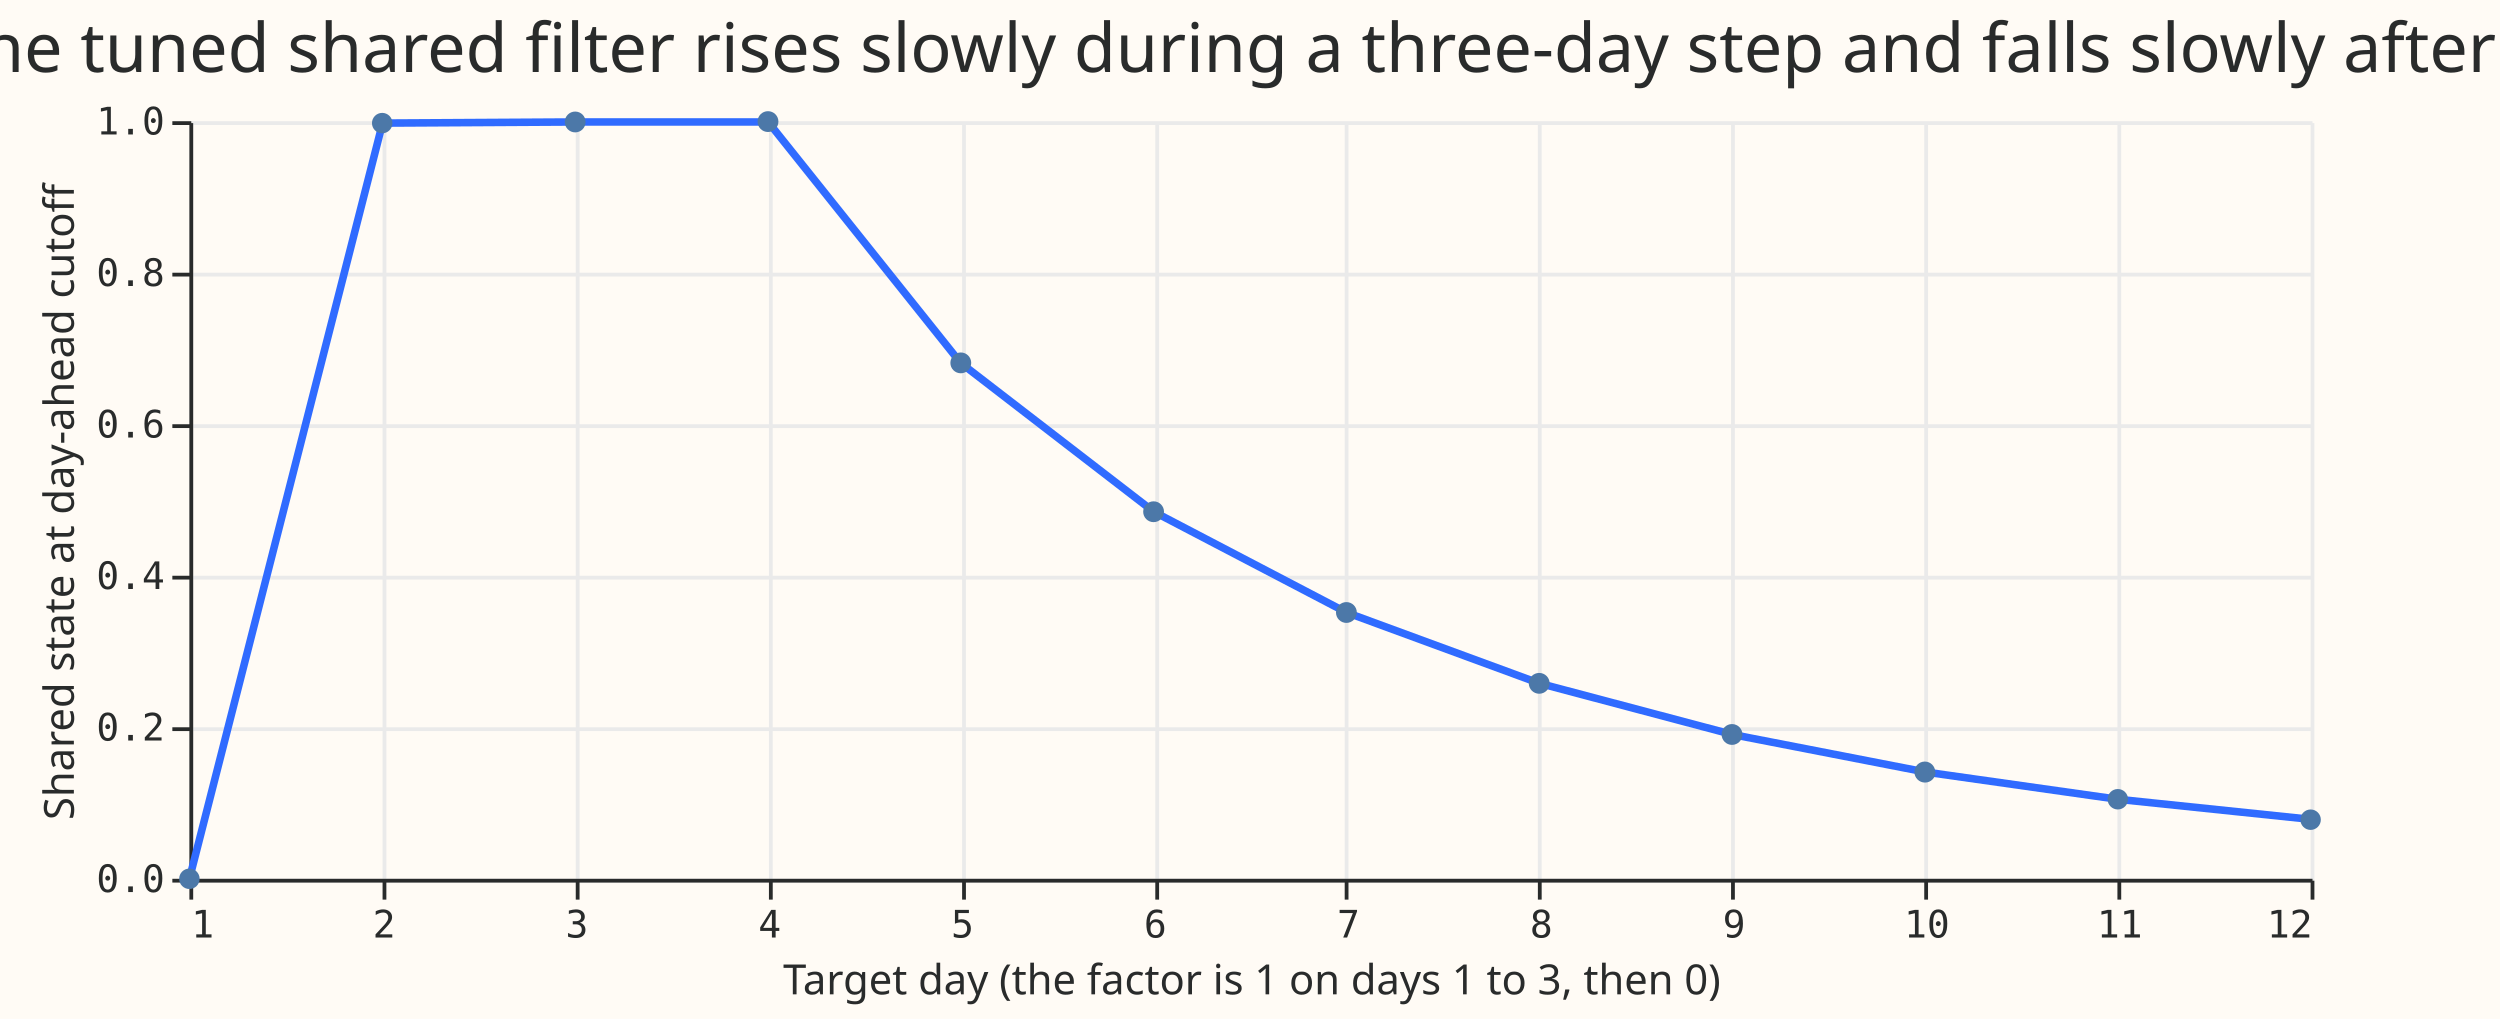
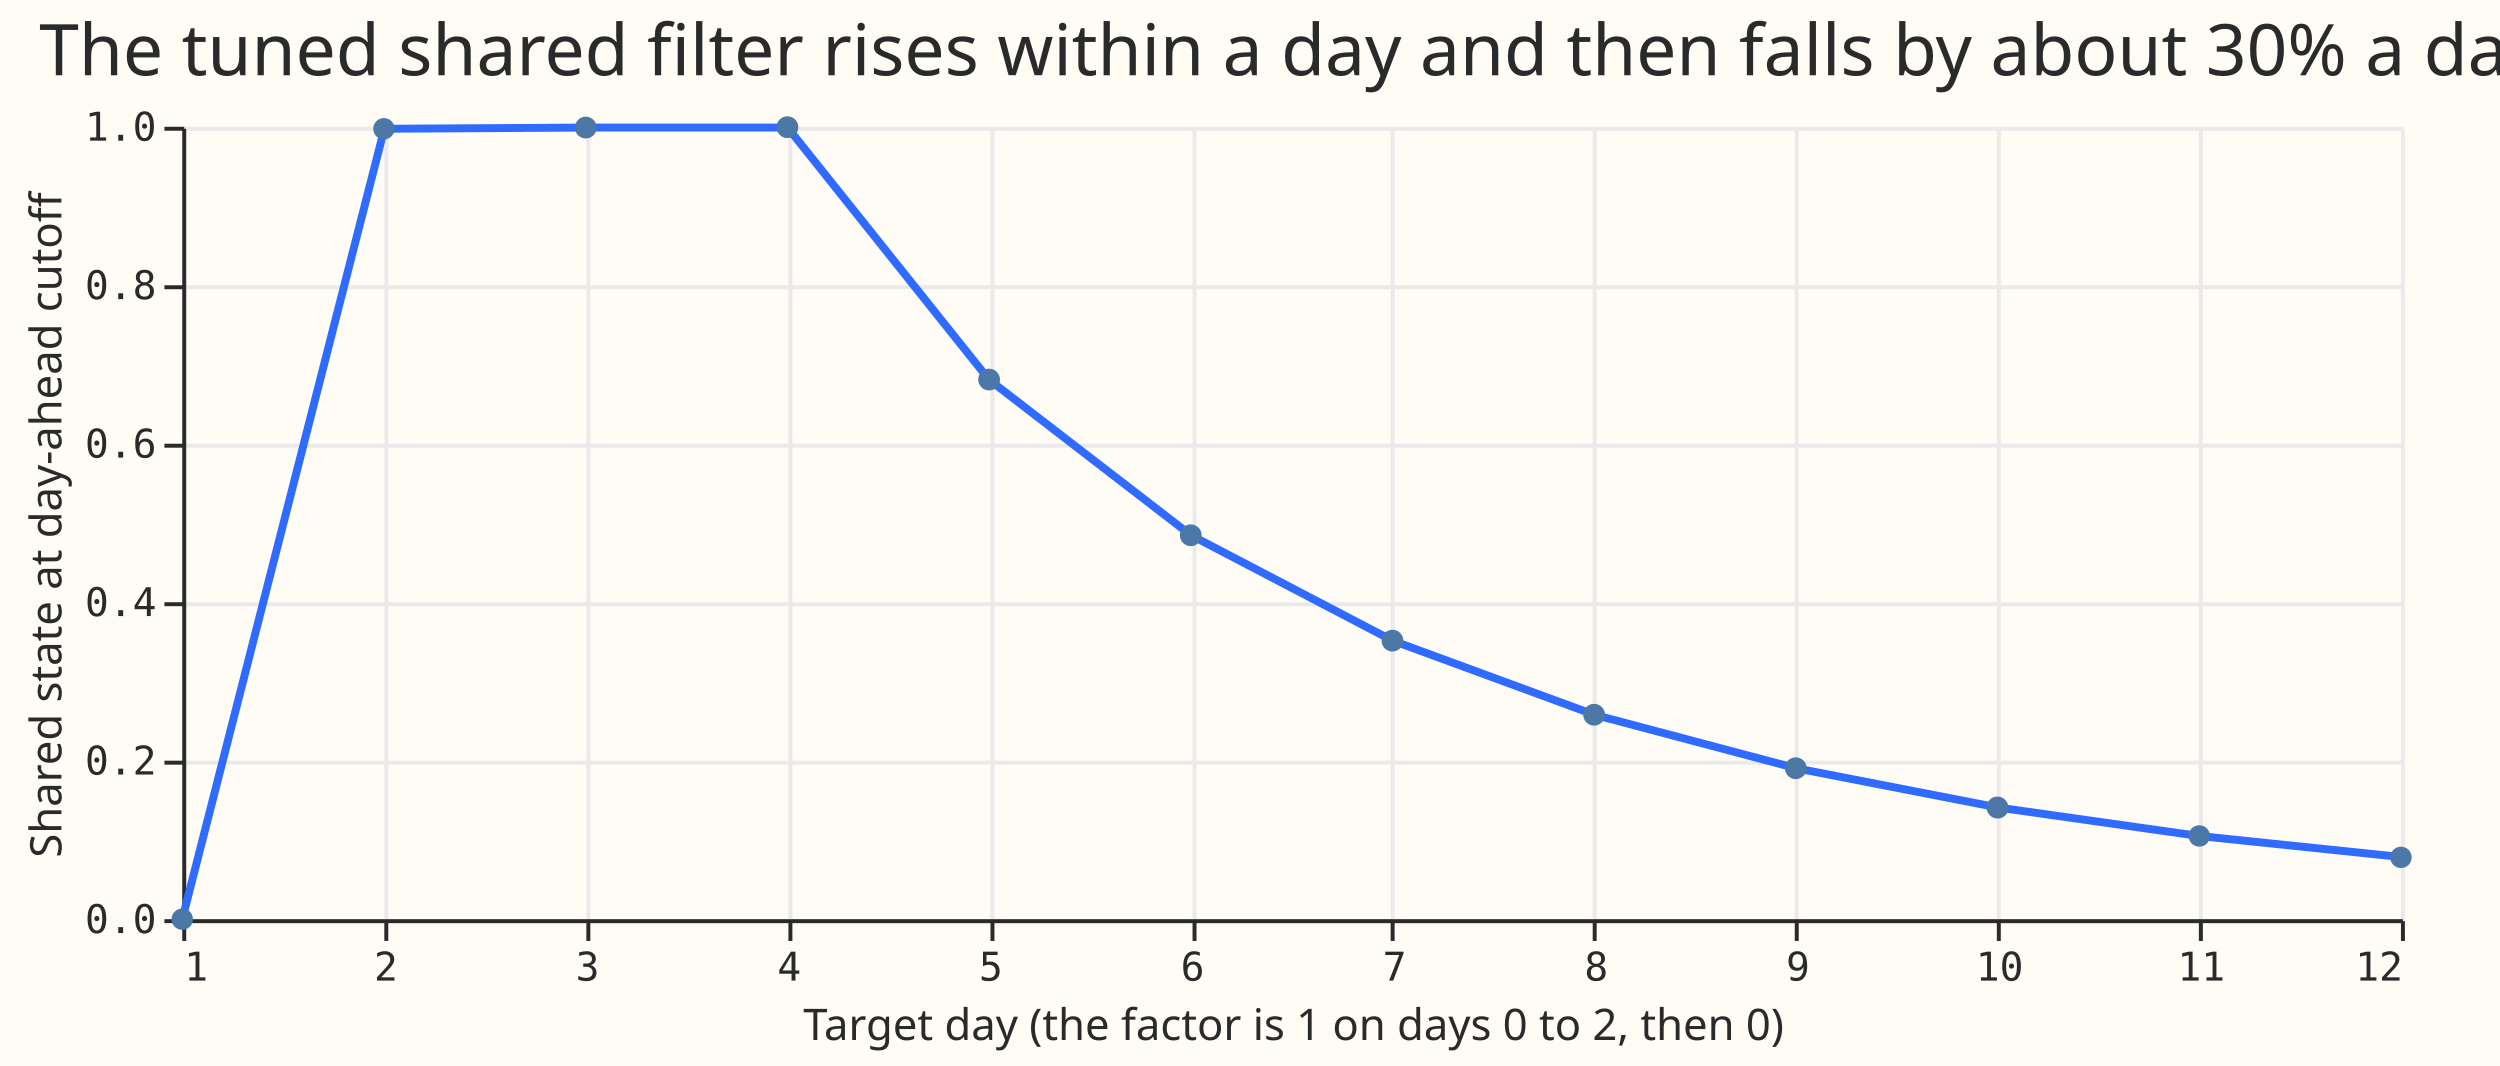
- <svg xmlns="http://www.w3.org/2000/svg" width="660" height="269" class="marks" viewBox="0 0 660 269">
-   <path fill="#fffbf5" d="M0 0h660v269H0z" />
+ <svg xmlns="http://www.w3.org/2000/svg" width="631" height="269" class="marks" viewBox="0 0 631 269">
+   <path fill="#fffbf5" d="M0 0h631v269H0z" />
  <g fill="none" stroke-miterlimit="10" aria-roledescription="group mark container" class="mark-group role-frame root">
-     <path fill="#fffbf5" d="M50.5 32.5h560v200h-560Z" aria-hidden="true" class="background" />
+     <path fill="#fffbf5" d="M46.5 32.5h560v200h-560Z" aria-hidden="true" class="background" />
    <g aria-hidden="true" class="mark-group role-axis">
-       <path stroke="#eaeaea" d="M50.5 32.5v200m51-200v200m51-200v200m51-200v200m51-200v200m51-200v200m50-200v200m51-200v200m51-200v200m51-200v200m51-200v200m51-200v200" class="mark-rule role-axis-grid" pointer-events="none" />
+       <path stroke="#eaeaea" d="M46.5 32.5v200m51-200v200m51-200v200m51-200v200m51-200v200m51-200v200m50-200v200m51-200v200m51-200v200m51-200v200m51-200v200m51-200v200" class="mark-rule role-axis-grid" pointer-events="none" />
    </g>
    <g aria-hidden="true" class="mark-group role-axis">
-       <path stroke="#eaeaea" d="M50.5 232.5h560m-560-40h560m-560-40h560m-560-40h560m-560-40h560m-560-40h560" class="mark-rule role-axis-grid" pointer-events="none" />
+       <path stroke="#eaeaea" d="M46.5 232.5h560m-560-40h560m-560-40h560m-560-40h560m-560-40h560m-560-40h560" class="mark-rule role-axis-grid" pointer-events="none" />
    </g>
-     <g aria-label="X-axis titled 'Target day (the factor is 1 on days 1 to 3, then 0)' for a linear scale with values from 1 to 12" aria-roledescription="axis" class="mark-group role-axis" pointer-events="none">
-       <path stroke="#292b2b" d="M50.5 232.5v5m51-5v5m51-5v5m51-5v5m51-5v5m51-5v5m50-5v5m51-5v5m51-5v5m51-5v5m51-5v5m51-5v5" class="mark-rule role-axis-tick" />
+     <g aria-label="X-axis titled 'Target day (the factor is 1 on days 0 to 2, then 0)' for a linear scale with values from 1 to 12" aria-roledescription="axis" class="mark-group role-axis" pointer-events="none">
+       <path stroke="#292b2b" d="M46.5 232.5v5m51-5v5m51-5v5m51-5v5m51-5v5m51-5v5m50-5v5m51-5v5m51-5v5m51-5v5m51-5v5m51-5v5" class="mark-rule role-axis-tick" />
      <g fill="#292b2b" class="mark-text role-axis-label" font-family="Matter Semi Mono, Roboto Mono, monospace" font-size="10">
-         <text transform="translate(50.5 247.5)">1</text>
-         <text text-anchor="middle" transform="translate(101.4 247.5)">2</text>
-         <text text-anchor="middle" transform="translate(152.3 247.5)">3</text>
-         <text text-anchor="middle" transform="translate(203.2 247.5)">4</text>
-         <text text-anchor="middle" transform="translate(254.1 247.5)">5</text>
-         <text text-anchor="middle" transform="translate(305 247.5)">6</text>
-         <text text-anchor="middle" transform="translate(356 247.5)">7</text>
-         <text text-anchor="middle" transform="translate(406.9 247.5)">8</text>
-         <text text-anchor="middle" transform="translate(457.8 247.5)">9</text>
-         <text text-anchor="middle" transform="translate(508.7 247.5)">10</text>
-         <text text-anchor="middle" transform="translate(559.6 247.5)">11</text>
-         <text text-anchor="end" transform="translate(610.5 247.5)">12</text>
+         <text transform="translate(46.5 247.5)">1</text>
+         <text text-anchor="middle" transform="translate(97.4 247.5)">2</text>
+         <text text-anchor="middle" transform="translate(148.3 247.5)">3</text>
+         <text text-anchor="middle" transform="translate(199.2 247.5)">4</text>
+         <text text-anchor="middle" transform="translate(250.1 247.5)">5</text>
+         <text text-anchor="middle" transform="translate(301 247.5)">6</text>
+         <text text-anchor="middle" transform="translate(352 247.5)">7</text>
+         <text text-anchor="middle" transform="translate(402.9 247.5)">8</text>
+         <text text-anchor="middle" transform="translate(453.8 247.5)">9</text>
+         <text text-anchor="middle" transform="translate(504.7 247.5)">10</text>
+         <text text-anchor="middle" transform="translate(555.6 247.5)">11</text>
+         <text text-anchor="end" transform="translate(606.5 247.5)">12</text>
      </g>
-       <path stroke="#292b2b" d="M50.5 232.5h560" class="mark-rule role-axis-domain" />
-       <text fill="#292b2b" class="mark-text role-axis-title" font-family="Matter XH, DM Sans, sans-serif" font-size="11" text-anchor="middle" transform="translate(330.5 262.5)">Target day (the factor is 1 on days 1 to 3, then 0)</text>
+       <path stroke="#292b2b" d="M46.5 232.5h560" class="mark-rule role-axis-domain" />
+       <text fill="#292b2b" class="mark-text role-axis-title" font-family="Matter XH, DM Sans, sans-serif" font-size="11" text-anchor="middle" transform="translate(326.5 262.5)">Target day (the factor is 1 on days 0 to 2, then 0)</text>
    </g>
    <g aria-label="Y-axis titled 'Shared state at day-ahead cutoff' for a linear scale with values from 0.0 to 1.0" aria-roledescription="axis" class="mark-group role-axis" pointer-events="none">
-       <path stroke="#292b2b" d="M50.5 232.5h-5m5-40h-5m5-40h-5m5-40h-5m5-40h-5m5-40h-5" class="mark-rule role-axis-tick" />
+       <path stroke="#292b2b" d="M46.5 232.5h-5m5-40h-5m5-40h-5m5-40h-5m5-40h-5m5-40h-5" class="mark-rule role-axis-tick" />
      <g fill="#292b2b" class="mark-text role-axis-label" font-family="Matter Semi Mono, Roboto Mono, monospace" font-size="10" text-anchor="end">
-         <text transform="translate(43.5 235.5)">0.0</text>
-         <text transform="translate(43.5 195.5)">0.2</text>
-         <text transform="translate(43.5 155.5)">0.4</text>
-         <text transform="translate(43.5 115.5)">0.6</text>
-         <text transform="translate(43.5 75.5)">0.8</text>
-         <text transform="translate(43.5 35.5)">1.0</text>
+         <text transform="translate(39.5 235.5)">0.0</text>
+         <text transform="translate(39.5 195.5)">0.2</text>
+         <text transform="translate(39.5 155.5)">0.4</text>
+         <text transform="translate(39.5 115.5)">0.6</text>
+         <text transform="translate(39.5 75.5)">0.8</text>
+         <text transform="translate(39.5 35.5)">1.0</text>
      </g>
-       <path stroke="#292b2b" d="M50.5 232.5v-200" class="mark-rule role-axis-domain" />
-       <text fill="#292b2b" class="mark-text role-axis-title" font-family="Matter XH, DM Sans, sans-serif" font-size="11" text-anchor="middle" transform="rotate(-90 76 56.5)">Shared state at day-ahead cutoff</text>
+       <path stroke="#292b2b" d="M46.5 232.5v-200" class="mark-rule role-axis-domain" />
+       <text fill="#292b2b" class="mark-text role-axis-title" font-family="Matter XH, DM Sans, sans-serif" font-size="11" text-anchor="middle" transform="rotate(-90 74 58.5)">Shared state at day-ahead cutoff</text>
    </g>
    <g aria-roledescription="line mark container" class="mark-line role-mark layer_0_marks">
-       <path stroke="#306bff" stroke-width="2" d="m50 232 51-199.5 50.8-.3h51l50.8 63.6 51 39.3 50.9 26.6 50.9 18.7 50.9 13.5 50.9 9.9L559 211l50.9 5.3" aria-label="Target day (the factor is 1 on days 1 to 3, then 0): 1; Shared state at day-ahead cutoff: 0" aria-roledescription="line mark" />
+       <path stroke="#306bff" stroke-width="2" d="M46 232 97 32.5l50.8-.3h51l50.8 63.6 51 39.3 50.9 26.6 50.9 18.7 50.9 13.5 50.9 9.9L555 211l50.9 5.3" aria-label="Target day (the factor is 1 on days 0 to 2, then 0): 1; Shared state at day-ahead cutoff: 0" aria-roledescription="line mark" />
    </g>
    <g fill="#4c78a8" aria-roledescription="symbol mark container" class="mark-symbol role-mark layer_1_marks">
-       <path d="M52.7 232a2.7 2.7 0 1 1-5.4 0 2.7 2.7 0 1 1 5.4 0" aria-label="Target day (the factor is 1 on days 1 to 3, then 0): 1; Shared state at day-ahead cutoff: 0" aria-roledescription="point" />
-       <path d="M103.6 32.5a2.7 2.7 0 1 1-5.4 0 2.7 2.7 0 1 1 5.4 0" aria-label="Target day (the factor is 1 on days 1 to 3, then 0): 2; Shared state at day-ahead cutoff: 0.997669366055" aria-roledescription="point" />
-       <path d="M154.6 32.2a2.7 2.7 0 1 1-5.5 0 2.7 2.7 0 1 1 5.5 0" aria-label="Target day (the factor is 1 on days 1 to 3, then 0): 3; Shared state at day-ahead cutoff: 0.998882447779" aria-roledescription="point" />
-       <path d="M205.5 32.1a2.7 2.7 0 1 1-5.5 0 2.7 2.7 0 1 1 5.5 0" aria-label="Target day (the factor is 1 on days 1 to 3, then 0): 4; Shared state at day-ahead cutoff: 0.999305377406" aria-roledescription="point" />
-       <path d="M256.4 95.8a2.7 2.7 0 1 1-5.5 0 2.7 2.7 0 1 1 5.5 0" aria-label="Target day (the factor is 1 on days 1 to 3, then 0): 5; Shared state at day-ahead cutoff: 0.681190579638" aria-roledescription="point" />
-       <path d="M307.3 135.1a2.7 2.7 0 1 1-5.5 0 2.7 2.7 0 1 1 5.5 0" aria-label="Target day (the factor is 1 on days 1 to 3, then 0): 6; Shared state at day-ahead cutoff: 0.48427578683" aria-roledescription="point" />
-       <path d="M358.2 161.7a2.7 2.7 0 1 1-5.5 0 2.7 2.7 0 1 1 5.5 0" aria-label="Target day (the factor is 1 on days 1 to 3, then 0): 7; Shared state at day-ahead cutoff: 0.351576019256" aria-roledescription="point" />
-       <path d="M409.1 180.4a2.7 2.7 0 1 1-5.5 0 2.7 2.7 0 1 1 5.5 0" aria-label="Target day (the factor is 1 on days 1 to 3, then 0): 8; Shared state at day-ahead cutoff: 0.258059209837" aria-roledescription="point" />
-       <path d="M460 193.9a2.7 2.7 0 1 1-5.5 0 2.7 2.7 0 1 1 5.5 0" aria-label="Target day (the factor is 1 on days 1 to 3, then 0): 9; Shared state at day-ahead cutoff: 0.190539416218" aria-roledescription="point" />
-       <path d="M511 203.8a2.7 2.7 0 1 1-5.6 0 2.7 2.7 0 1 1 5.5 0" aria-label="Target day (the factor is 1 on days 1 to 3, then 0): 10; Shared state at day-ahead cutoff: 0.141138977275" aria-roledescription="point" />
-       <path d="M561.8 211a2.7 2.7 0 1 1-5.4 0 2.7 2.7 0 1 1 5.4 0" aria-label="Target day (the factor is 1 on days 1 to 3, then 0): 11; Shared state at day-ahead cutoff: 0.104730910463" aria-roledescription="point" />
-       <path d="M612.7 216.4a2.7 2.7 0 1 1-5.4 0 2.7 2.7 0 1 1 5.4 0" aria-label="Target day (the factor is 1 on days 1 to 3, then 0): 12; Shared state at day-ahead cutoff: 0.0777900912238" aria-roledescription="point" />
+       <path d="M48.7 232a2.7 2.7 0 1 1-5.4 0 2.7 2.7 0 1 1 5.4 0" aria-label="Target day (the factor is 1 on days 0 to 2, then 0): 1; Shared state at day-ahead cutoff: 0" aria-roledescription="point" />
+       <path d="M99.6 32.5a2.7 2.7 0 1 1-5.4 0 2.7 2.7 0 1 1 5.4 0" aria-label="Target day (the factor is 1 on days 0 to 2, then 0): 2; Shared state at day-ahead cutoff: 0.997669366055" aria-roledescription="point" />
+       <path d="M150.6 32.2a2.7 2.7 0 1 1-5.5 0 2.7 2.7 0 1 1 5.5 0" aria-label="Target day (the factor is 1 on days 0 to 2, then 0): 3; Shared state at day-ahead cutoff: 0.998882447779" aria-roledescription="point" />
+       <path d="M201.5 32.1a2.7 2.7 0 1 1-5.5 0 2.7 2.7 0 1 1 5.5 0" aria-label="Target day (the factor is 1 on days 0 to 2, then 0): 4; Shared state at day-ahead cutoff: 0.999305377406" aria-roledescription="point" />
+       <path d="M252.4 95.8a2.7 2.7 0 1 1-5.5 0 2.7 2.7 0 1 1 5.5 0" aria-label="Target day (the factor is 1 on days 0 to 2, then 0): 5; Shared state at day-ahead cutoff: 0.681190579638" aria-roledescription="point" />
+       <path d="M303.3 135.1a2.7 2.7 0 1 1-5.5 0 2.7 2.7 0 1 1 5.5 0" aria-label="Target day (the factor is 1 on days 0 to 2, then 0): 6; Shared state at day-ahead cutoff: 0.48427578683" aria-roledescription="point" />
+       <path d="M354.2 161.7a2.7 2.7 0 1 1-5.5 0 2.7 2.7 0 1 1 5.5 0" aria-label="Target day (the factor is 1 on days 0 to 2, then 0): 7; Shared state at day-ahead cutoff: 0.351576019256" aria-roledescription="point" />
+       <path d="M405.1 180.4a2.7 2.7 0 1 1-5.5 0 2.7 2.7 0 1 1 5.5 0" aria-label="Target day (the factor is 1 on days 0 to 2, then 0): 8; Shared state at day-ahead cutoff: 0.258059209837" aria-roledescription="point" />
+       <path d="M456 193.9a2.7 2.7 0 1 1-5.5 0 2.7 2.7 0 1 1 5.5 0" aria-label="Target day (the factor is 1 on days 0 to 2, then 0): 9; Shared state at day-ahead cutoff: 0.190539416218" aria-roledescription="point" />
+       <path d="M507 203.8a2.7 2.7 0 1 1-5.6 0 2.7 2.7 0 1 1 5.5 0" aria-label="Target day (the factor is 1 on days 0 to 2, then 0): 10; Shared state at day-ahead cutoff: 0.141138977275" aria-roledescription="point" />
+       <path d="M557.8 211a2.7 2.7 0 1 1-5.4 0 2.7 2.7 0 1 1 5.4 0" aria-label="Target day (the factor is 1 on days 0 to 2, then 0): 11; Shared state at day-ahead cutoff: 0.104730910463" aria-roledescription="point" />
+       <path d="M608.7 216.4a2.7 2.7 0 1 1-5.4 0 2.7 2.7 0 1 1 5.4 0" aria-label="Target day (the factor is 1 on days 0 to 2, then 0): 12; Shared state at day-ahead cutoff: 0.0777900912238" aria-roledescription="point" />
    </g>
    <g class="mark-group role-title">
-       <text fill="#292b2b" aria-label="Title text 'The tuned shared filter rises slowly during a three-day step and falls slowly after it'" aria-roledescription="title" class="mark-text role-title-text" font-family="Matter XH, DM Sans, sans-serif" font-size="18" pointer-events="none" text-anchor="middle" transform="translate(330 19)">The tuned shared filter rises slowly during a three-day step and falls slowly after it</text>
+       <text fill="#292b2b" aria-label="Title text 'The tuned shared filter rises within a day and then falls by about 30% a day'" aria-roledescription="title" class="mark-text role-title-text" font-family="Matter XH, DM Sans, sans-serif" font-size="18" pointer-events="none" text-anchor="middle" transform="translate(326 19)">The tuned shared filter rises within a day and then falls by about 30% a day</text>
    </g>
  </g>
</svg>
